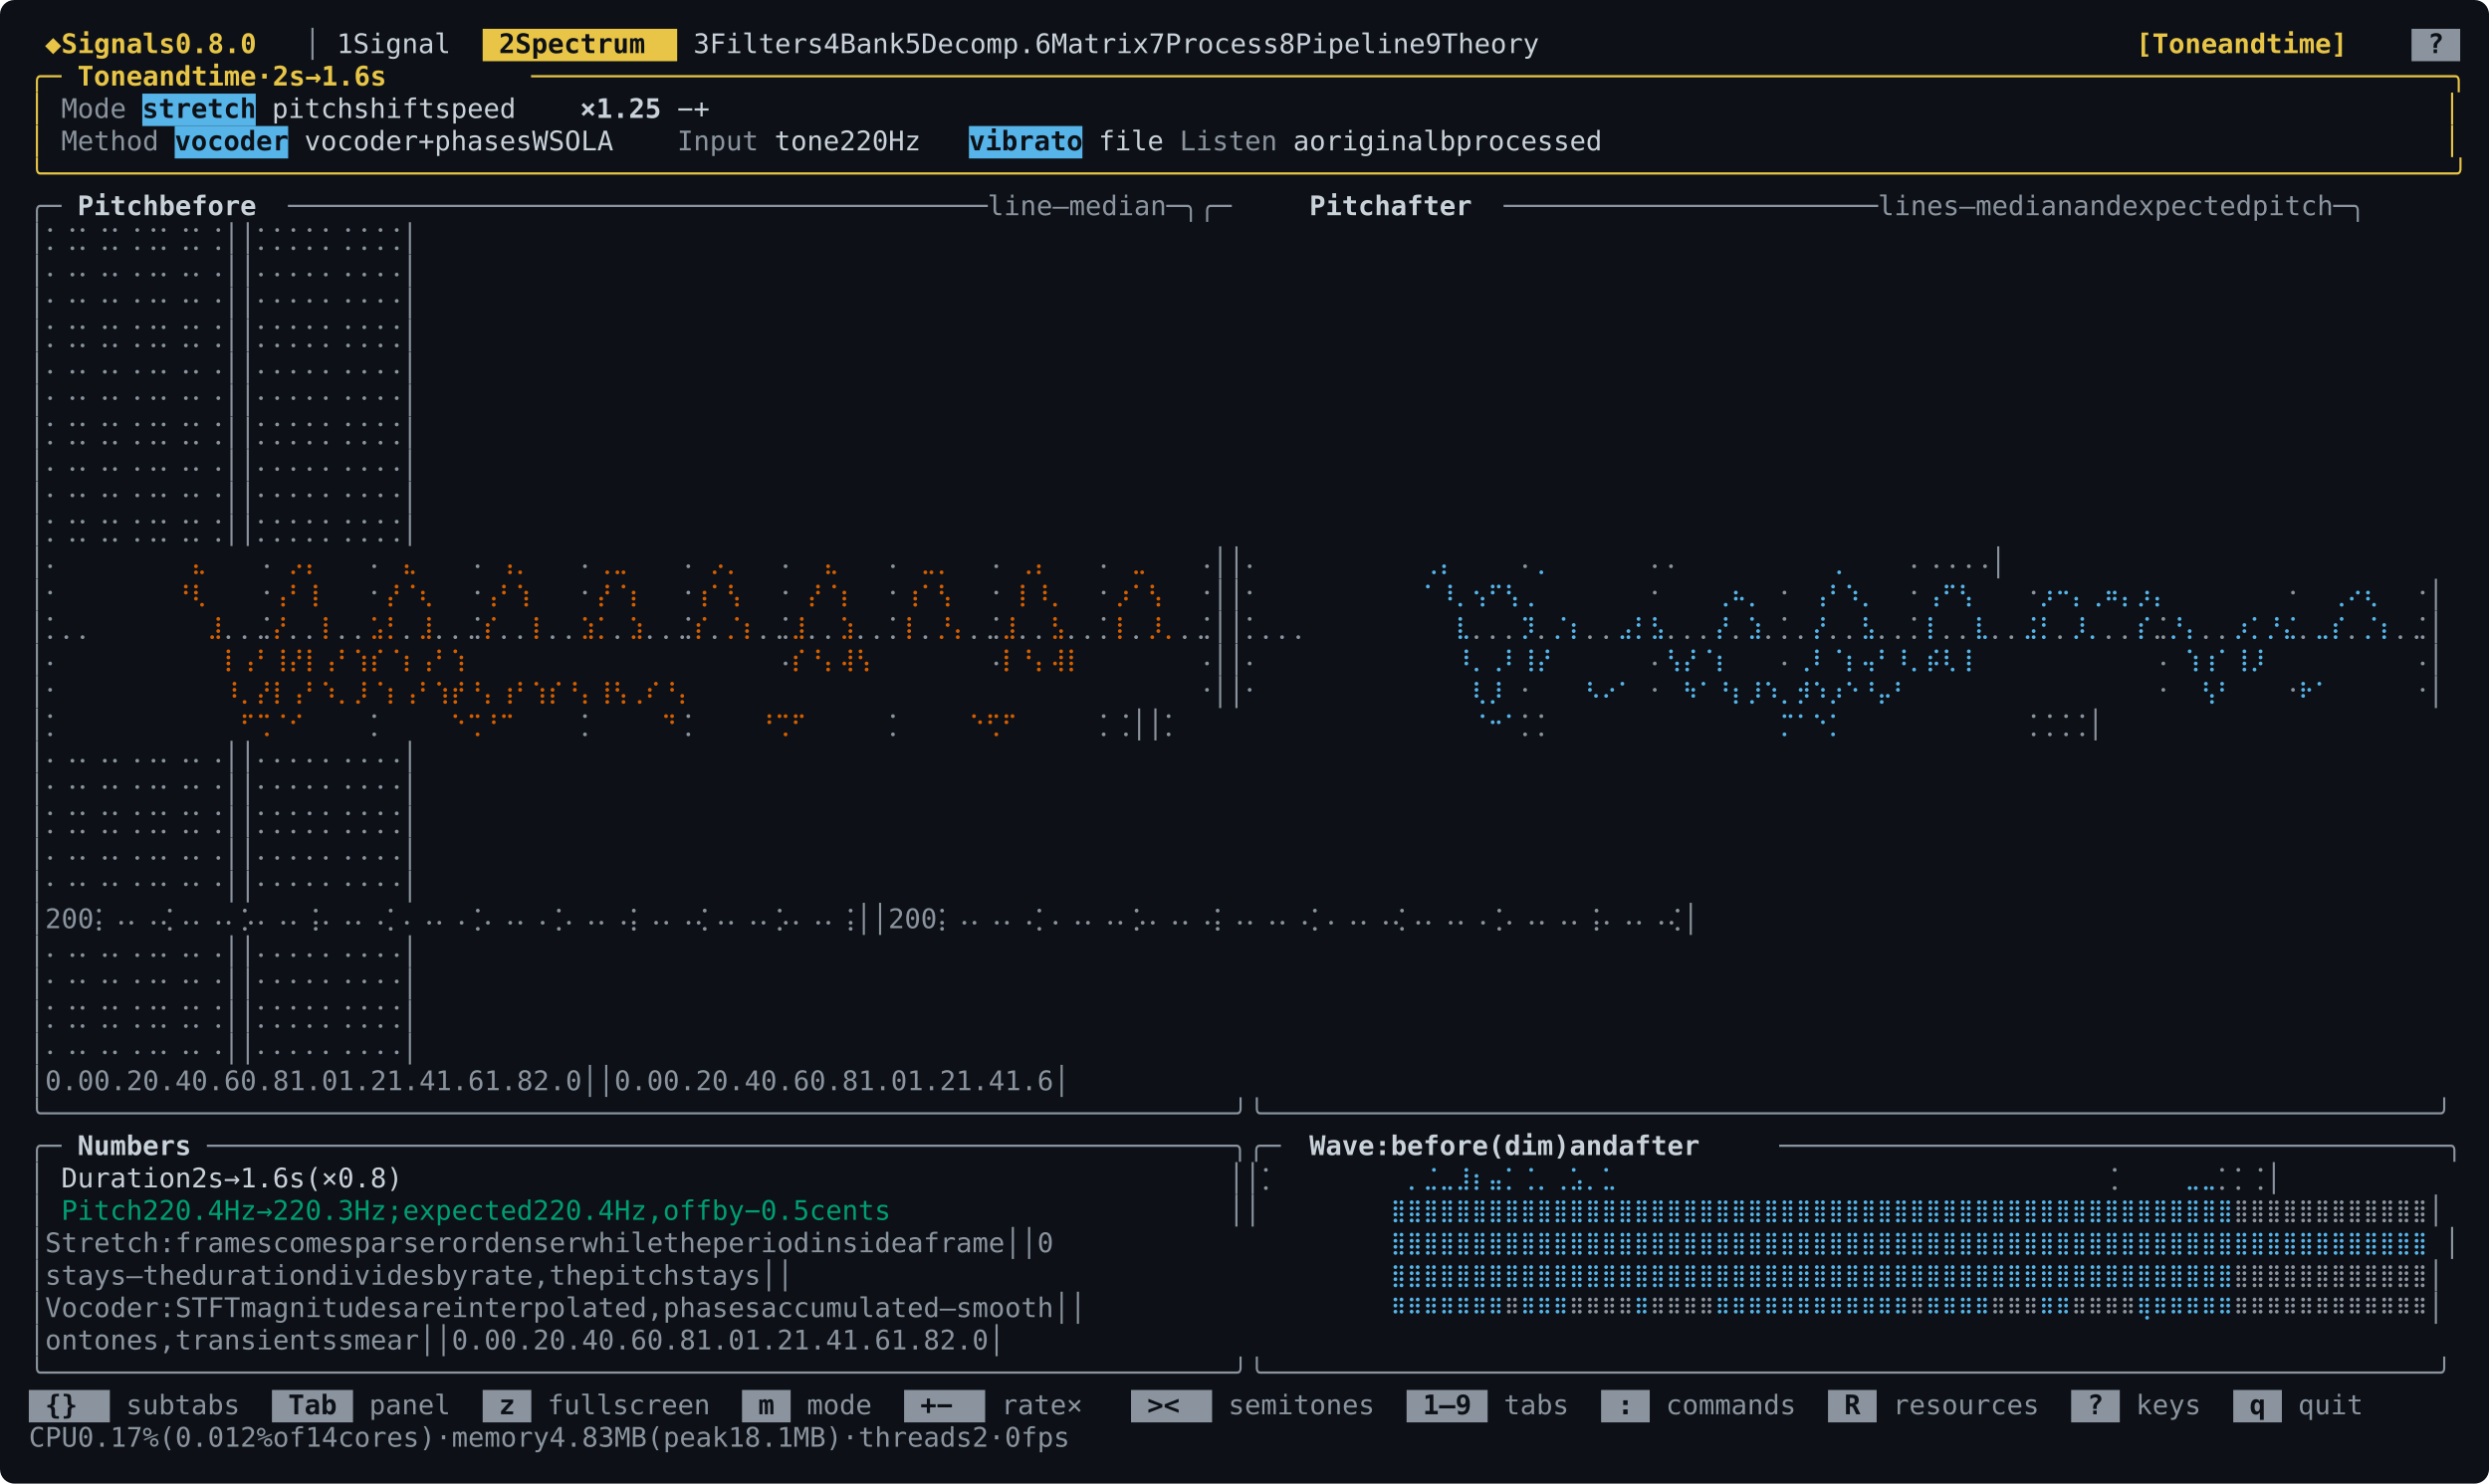
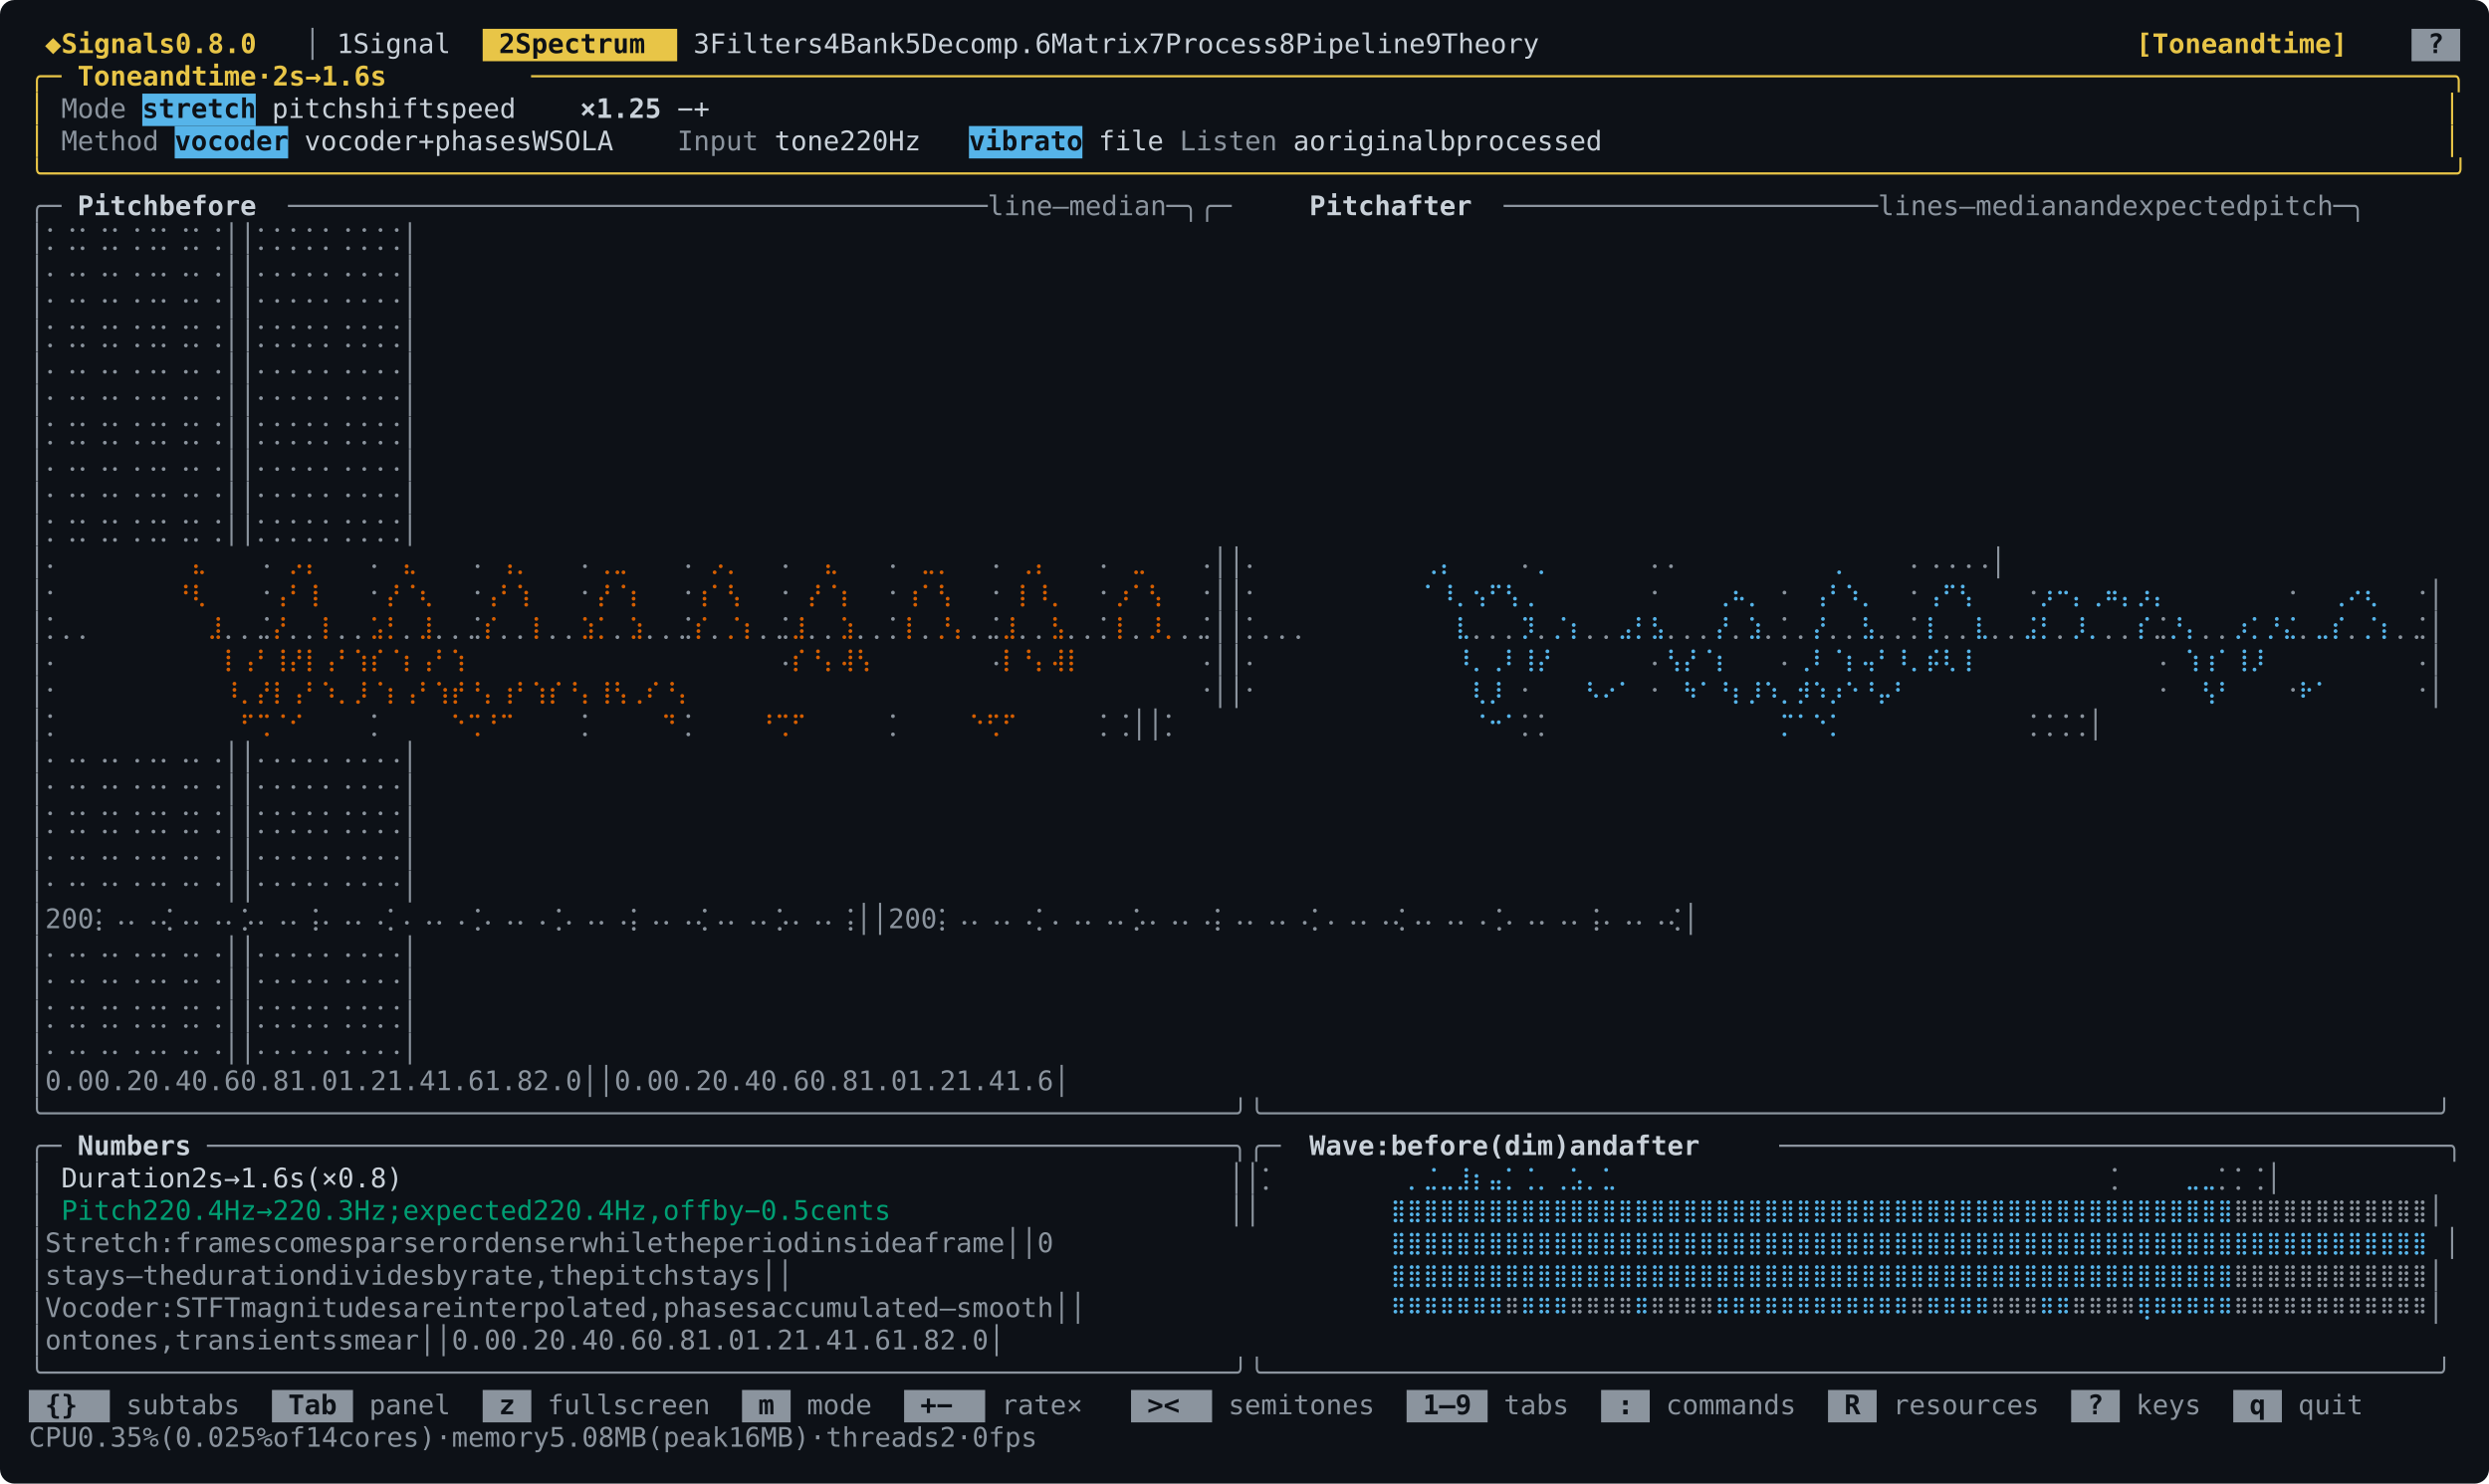
<svg xmlns="http://www.w3.org/2000/svg" width="1382" height="824" viewBox="0 0 1382 824" font-family="ui-monospace, SFMono-Regular, Menlo, Consolas, &quot;DejaVu Sans Mono&quot;, &quot;Liberation Mono&quot;, monospace" font-size="15">
  <rect width="1382" height="824" rx="8" fill="#0d1117" />
  <rect x="268" y="16" width="108" height="18" fill="#e8c547" />
  <rect x="1339" y="16" width="27" height="18" fill="#8b949e" />
  <text x="25 43 52 61 70 79 88 97 115 124 133 142 151" y="29.5" fill="#e8c547" font-weight="bold">◆Signals0.8.0</text>
  <text x="169" y="29.5" fill="#8b949e">│</text>
  <text x="187 205 214 223 232 241 250" y="29.5" fill="#c9d1d9">1Signal</text>
  <text x="277 295 304 313 322 331 340 349 358" y="29.5" fill="#0d1117" font-weight="bold">2Spectrum</text>
  <text x="385 403 412 421 430 439 448 457 484 502 511 520 529 556 574 583 592 601 610 619 628 655 673 682 691 700 709 718 745 763 772 781 790 799 808 817 844 862 871 880 889 898 907 916 925 952 970 979 988 997 1006 1015" y="29.5" fill="#c9d1d9">3Filters4Bank5Decomp.6Matrix7Process8Pipeline9Theory</text>
  <text x="1186 1195 1204 1213 1222 1240 1249 1258 1276 1285 1294 1303 1312" y="29.5" fill="#e8c547" font-weight="bold">[Toneandtime]</text>
  <text x="1348" y="29.5" fill="#0d1117" font-weight="bold">?</text>
  <text x="16 25" y="47.5" fill="#e8c547">╭─</text>
  <text x="43 52 61 70 88 97 106 124 133 142 151 169 187 205 223 241 250 259 277" y="47.5" fill="#e8c547" font-weight="bold">Toneandtime·2s→1.6s</text>
  <text x="295 304 313 322 331 340 349 358 367 376 385 394 403 412 421 430 439 448 457 466 475 484 493 502 511 520 529 538 547 556 565 574 583 592 601 610 619 628 637 646 655 664 673 682 691 700 709 718 727 736 745 754 763 772 781 790 799 808 817 826 835 844 853 862 871 880 889 898 907 916 925 934 943 952 961 970 979 988 997 1006 1015 1024 1033 1042 1051 1060 1069 1078 1087 1096 1105 1114 1123 1132 1141 1150 1159 1168 1177 1186 1195 1204 1213 1222 1231 1240 1249 1258 1267 1276 1285 1294 1303 1312 1321 1330 1339 1348 1357" y="47.5" fill="#e8c547">──────────────────────────────────────────────────────────────────────────────────────────────────────────────────────╮</text>
  <rect x="79" y="52" width="63" height="18" fill="#56b4e9" />
  <text x="16" y="65.5" fill="#e8c547">│</text>
  <text x="34 43 52 61" y="65.5" fill="#8b949e">Mode</text>
  <text x="79 88 97 106 115 124 133" y="65.5" fill="#0d1117" font-weight="bold">stretch</text>
  <text x="151 160 169 178 187 205 214 223 232 241 259 268 277 286 295" y="65.5" fill="#c9d1d9">pitchshiftspeed</text>
  <text x="322 331 340 349 358" y="65.5" fill="#c9d1d9" font-weight="bold">×1.25</text>
  <text x="376 394" y="65.5" fill="#c9d1d9">−+</text>
  <text x="1357" y="65.5" fill="#e8c547">│</text>
  <rect x="97" y="70" width="63" height="18" fill="#56b4e9" />
  <rect x="538" y="70" width="63" height="18" fill="#56b4e9" />
  <text x="16" y="83.5" fill="#e8c547">│</text>
  <text x="34 43 52 61 70 79" y="83.5" fill="#8b949e">Method</text>
  <text x="97 106 115 124 133 142 151" y="83.5" fill="#0d1117" font-weight="bold">vocoder</text>
  <text x="169 178 187 196 205 214 223 241 259 268 277 286 295 304 322 331 340 349 358" y="83.5" fill="#c9d1d9">vocoder+phasesWSOLA</text>
  <text x="376 385 394 403 412" y="83.5" fill="#8b949e">Input</text>
  <text x="430 439 448 457 475 484 493 511 520" y="83.5" fill="#c9d1d9">tone220Hz</text>
  <text x="538 547 556 565 574 583 592" y="83.5" fill="#0d1117" font-weight="bold">vibrato</text>
  <text x="610 619 628 637" y="83.5" fill="#c9d1d9">file</text>
  <text x="655 664 673 682 691 700" y="83.5" fill="#8b949e">Listen</text>
  <text x="718 736 745 754 763 772 781 790 799 817 835 844 853 862 871 880 889 898 907" y="83.5" fill="#c9d1d9">aoriginalbprocessed</text>
  <text x="1357" y="83.5" fill="#e8c547">│</text>
  <text x="16 25 34 43 52 61 70 79 88 97 106 115 124 133 142 151 160 169 178 187 196 205 214 223 232 241 250 259 268 277 286 295 304 313 322 331 340 349 358 367 376 385 394 403 412 421 430 439 448 457 466 475 484 493 502 511 520 529 538 547 556 565 574 583 592 601 610 619 628 637 646 655 664 673 682 691 700 709 718 727 736 745 754 763 772 781 790 799 808 817 826 835 844 853 862 871 880 889 898 907 916 925 934 943 952 961 970 979 988 997 1006 1015 1024 1033 1042 1051 1060 1069 1078 1087 1096 1105 1114 1123 1132 1141 1150 1159 1168 1177 1186 1195 1204 1213 1222 1231 1240 1249 1258 1267 1276 1285 1294 1303 1312 1321 1330 1339 1348 1357" y="101.5" fill="#e8c547">╰────────────────────────────────────────────────────────────────────────────────────────────────────────────────────────────────────────────────────╯</text>
  <text x="16 25" y="119.5" fill="#8b949e">╭─</text>
  <text x="43 52 61 70 79 97 106 115 124 133 142" y="119.5" fill="#c9d1d9" font-weight="bold">Pitchbefore</text>
  <text x="160 169 178 187 196 205 214 223 232 241 250 259 268 277 286 295 304 313 322 331 340 349 358 367 376 385 394 403 412 421 430 439 448 457 466 475 484 493 502 511 520 529 538 556 565 574 583 601 619 628 637 646 655 664 673 682 700 709" y="119.5" fill="#8b949e">───────────────────────────────────────────line—median─╮╭─</text>
  <text x="727 736 745 754 763 781 790 799 808 817" y="119.5" fill="#c9d1d9" font-weight="bold">Pitchafter</text>
  <text x="835 844 853 862 871 880 889 898 907 916 925 934 943 952 961 970 979 988 997 1006 1015 1024 1033 1051 1060 1069 1078 1087 1105 1123 1132 1141 1150 1159 1168 1186 1195 1204 1222 1231 1240 1249 1258 1267 1276 1285 1303 1312 1321 1330 1339 1348 1357" y="119.5" fill="#8b949e">───────────────────────lines—medianandexpectedpitch─╮</text>
  <text x="16 88 142 205 259 322 376 430 493 547 610 664 682 700 772 844 916 988 1060 1123 1195 1267 1339 1357" y="137.5" fill="#8b949e">│⡁⢈⡁⢈⡁⢈⢈⡁⢈⡁⢈││⡁⡁⡁⡁⡁⢈⢈⢈⢈│</text>
  <text x="16 88 142 205 259 322 376 430 493 547 610 664 682 700 772 844 916 988 1060 1123 1195 1267 1339 1357" y="155.5" fill="#8b949e">│⠄⠠⠄⠠⠄⠠⠠⠄⠠⠄⠠││⠄⠄⠄⠄⠄⠠⠠⠠⠠│</text>
  <text x="16 88 142 205 259 322 376 430 493 547 610 664 682 700 772 844 916 988 1060 1123 1195 1267 1339 1357" y="173.5" fill="#8b949e">│⠂⠐⠂⠐⠂⠐⠐⠂⠐⠂⠐││⠂⠂⠂⠂⠂⠐⠐⠐⠐│</text>
  <text x="16 88 142 205 259 322 376 430 493 547 610 664 682 700 772 844 916 988 1060 1123 1195 1267 1339 1357" y="191.5" fill="#8b949e">│⡁⢈⡁⢈⡁⢈⢈⡁⢈⡁⢈││⡁⡁⡁⡁⡁⢈⢈⢈⢈│</text>
  <text x="16 88 142 205 259 322 376 430 493 547 610 664 682 700 772 844 916 988 1060 1123 1195 1267 1339 1357" y="209.5" fill="#8b949e">│⠄⠠⠄⠠⠄⠠⠠⠄⠠⠄⠠││⠄⠄⠄⠄⠄⠠⠠⠠⠠│</text>
  <text x="16 88 142 205 259 322 376 430 493 547 610 664 682 700 772 844 916 988 1060 1123 1195 1267 1339 1357" y="227.5" fill="#8b949e">│⠂⠐⠂⠐⠂⠐⠐⠂⠐⠂⠐││⠂⠂⠂⠂⠂⠐⠐⠐⠐│</text>
  <text x="16 88 142 205 259 322 376 430 493 547 610 664 682 700 772 844 916 988 1060 1123 1195 1267 1339 1357" y="245.5" fill="#8b949e">│⡁⢈⡁⢈⡁⢈⢈⡁⢈⡁⢈││⡁⡁⡁⡁⡁⢈⢈⢈⢈│</text>
  <text x="16 88 142 205 259 322 376 430 493 547 610 664 682 700 772 844 916 988 1060 1123 1195 1267 1339 1357" y="263.5" fill="#8b949e">│⠄⠠⠄⠠⠄⠠⠠⠄⠠⠄⠠││⠄⠄⠄⠄⠄⠠⠠⠠⠠│</text>
  <text x="16 88 142 205 259 322 376 430 493 547 610 664 682 700 772 844 916 988 1060 1123 1195 1267 1339 1357" y="281.5" fill="#8b949e">│⠂⠐⠂⠐⠂⠐⠐⠂⠐⠂⠐││⠂⠂⠂⠂⠂⠐⠐⠐⠐│</text>
  <text x="16 88 142 205 259 322 376 430 493 547 610 664 682 700 772 844 916 988 1060 1123 1195 1267 1339 1357" y="299.5" fill="#8b949e">│⡁⢈⡁⢈⡁⢈⢈⡁⢈⡁⢈││⡁⡁⡁⡁⡁⢈⢈⢈⢈│</text>
  <text x="16 88" y="317.5" fill="#8b949e">│⠄</text>
  <text x="106" y="317.5" fill="#d55e00">⣄</text>
  <text x="142" y="317.5" fill="#8b949e">⠠</text>
  <text x="160 169" y="317.5" fill="#d55e00">⡠⡄</text>
  <text x="205" y="317.5" fill="#8b949e">⠄</text>
  <text x="223" y="317.5" fill="#d55e00">⣄</text>
  <text x="259" y="317.5" fill="#8b949e">⠠</text>
  <text x="277 286" y="317.5" fill="#d55e00">⢠⡀</text>
  <text x="322" y="317.5" fill="#8b949e">⠄</text>
  <text x="331 340" y="317.5" fill="#d55e00">⢀⣀</text>
  <text x="376" y="317.5" fill="#8b949e">⠠</text>
  <text x="394 403" y="317.5" fill="#d55e00">⡠⡀</text>
  <text x="430" y="317.5" fill="#8b949e">⠠</text>
  <text x="457" y="317.5" fill="#d55e00">⣄</text>
  <text x="493" y="317.5" fill="#8b949e">⠄</text>
  <text x="511 520" y="317.5" fill="#d55e00">⣀⡀</text>
  <text x="547" y="317.5" fill="#8b949e">⠠</text>
  <text x="565 574" y="317.5" fill="#d55e00">⢀⡄</text>
  <text x="610" y="317.5" fill="#8b949e">⠄</text>
  <text x="628" y="317.5" fill="#d55e00">⣀</text>
  <text x="664 682 700 772" y="317.5" fill="#8b949e">⠠││⠄</text>
  <text x="790 799" y="317.5" fill="#56b4e9">⢀⡄</text>
  <text x="844" y="317.5" fill="#8b949e">⠄</text>
  <text x="853" y="317.5" fill="#56b4e9">⡀</text>
  <text x="916 988" y="317.5" fill="#8b949e">⠄⠄</text>
  <text x="1015" y="317.5" fill="#56b4e9">⢀</text>
  <text x="1060 1123 1195 1267 1339 1357" y="317.5" fill="#8b949e">⠄⠠⠠⠠⠠│</text>
  <text x="16 88" y="335.5" fill="#8b949e">│⠂</text>
  <text x="97 115" y="335.5" fill="#d55e00">⠘⢇</text>
  <text x="142" y="335.5" fill="#8b949e">⠐</text>
  <text x="151 160 169" y="335.5" fill="#d55e00">⢠⠃⢸</text>
  <text x="205" y="335.5" fill="#8b949e">⠂</text>
  <text x="214 223 232" y="335.5" fill="#d55e00">⡜⠈⢆</text>
  <text x="259" y="335.5" fill="#8b949e">⠐</text>
  <text x="268 277 286" y="335.5" fill="#d55e00">⢠⠃⢱</text>
  <text x="322" y="335.5" fill="#8b949e">⠂</text>
  <text x="331 340 349" y="335.5" fill="#d55e00">⡜⠈⡆</text>
  <text x="376" y="335.5" fill="#8b949e">⠐</text>
  <text x="385 394 403" y="335.5" fill="#d55e00">⢰⠁⢣</text>
  <text x="430" y="335.5" fill="#8b949e">⠐</text>
  <text x="448 457 466" y="335.5" fill="#d55e00">⡜⠈⡆</text>
  <text x="493" y="335.5" fill="#8b949e">⠂</text>
  <text x="502 511 520" y="335.5" fill="#d55e00">⢰⠁⢣</text>
  <text x="547" y="335.5" fill="#8b949e">⠐</text>
  <text x="565 574 583" y="335.5" fill="#d55e00">⡇⠸⡀</text>
  <text x="610" y="335.5" fill="#8b949e">⠂</text>
  <text x="619 628 637" y="335.5" fill="#d55e00">⡰⠁⢣</text>
  <text x="664 682 700 772" y="335.5" fill="#8b949e">⠐││⠂</text>
  <text x="790 799 808 844 853 862 907" y="335.5" fill="#56b4e9">⠁⠸⡀⢢⠋⢣⢀</text>
  <text x="916" y="335.5" fill="#8b949e">⠂</text>
  <text x="952 961 970" y="335.5" fill="#56b4e9">⢀⠦⡀</text>
  <text x="988" y="335.5" fill="#8b949e">⠂</text>
  <text x="1006 1015 1024 1033" y="335.5" fill="#56b4e9">⢠⠃⠱⡀</text>
  <text x="1060" y="335.5" fill="#8b949e">⠂</text>
  <text x="1069 1078 1087" y="335.5" fill="#56b4e9">⢠⠋⢣</text>
  <text x="1123" y="335.5" fill="#8b949e">⠐</text>
  <text x="1132 1141 1150 1186 1195 1204 1249 1258" y="335.5" fill="#56b4e9">⡰⠒⡄⢀⠶⡄⡰⡄</text>
  <text x="1267" y="335.5" fill="#8b949e">⠐</text>
  <text x="1294 1303 1312" y="335.5" fill="#56b4e9">⢀⠔⢆</text>
  <text x="1339 1357" y="335.5" fill="#8b949e">⠐│</text>
  <text x="16 88 97 106" y="353.5" fill="#8b949e">│⡁⡀⡀</text>
  <text x="115" y="353.5" fill="#d55e00">⣸</text>
  <text x="124 133 142" y="353.5" fill="#8b949e">⡀⡀⣈</text>
  <text x="151" y="353.5" fill="#d55e00">⡜</text>
  <text x="160 169" y="353.5" fill="#8b949e">⡀⡀</text>
  <text x="178" y="353.5" fill="#d55e00">⡇</text>
  <text x="187 196" y="353.5" fill="#8b949e">⡀⡀</text>
  <text x="205 214" y="353.5" fill="#d55e00">⣡⡃</text>
  <text x="223" y="353.5" fill="#8b949e">⡀</text>
  <text x="232" y="353.5" fill="#d55e00">⣸</text>
  <text x="241 250 259" y="353.5" fill="#8b949e">⡀⡀⣈</text>
  <text x="268" y="353.5" fill="#d55e00">⡎</text>
  <text x="277 286" y="353.5" fill="#8b949e">⡀⡀</text>
  <text x="295" y="353.5" fill="#d55e00">⡇</text>
  <text x="304 313" y="353.5" fill="#8b949e">⡀⡀</text>
  <text x="322 331" y="353.5" fill="#d55e00">⣱⡁</text>
  <text x="340" y="353.5" fill="#8b949e">⡀</text>
  <text x="349" y="353.5" fill="#d55e00">⣱</text>
  <text x="358 367 376" y="353.5" fill="#8b949e">⡀⡀⣈</text>
  <text x="385" y="353.5" fill="#d55e00">⡎</text>
  <text x="394" y="353.5" fill="#8b949e">⡀</text>
  <text x="403 412" y="353.5" fill="#d55e00">⡈⡆</text>
  <text x="421 430" y="353.5" fill="#8b949e">⡀⣈</text>
  <text x="439" y="353.5" fill="#d55e00">⣸</text>
  <text x="448 457" y="353.5" fill="#8b949e">⡀⡀</text>
  <text x="466" y="353.5" fill="#d55e00">⣱</text>
  <text x="475 484 493" y="353.5" fill="#8b949e">⡀⡀⡁</text>
  <text x="502" y="353.5" fill="#d55e00">⡇</text>
  <text x="511" y="353.5" fill="#8b949e">⡀</text>
  <text x="520 529" y="353.5" fill="#d55e00">⡘⡄</text>
  <text x="538 547" y="353.5" fill="#8b949e">⡀⣈</text>
  <text x="556" y="353.5" fill="#d55e00">⣸</text>
  <text x="565 574" y="353.5" fill="#8b949e">⡀⡀</text>
  <text x="583" y="353.5" fill="#d55e00">⣣</text>
  <text x="592 601 610" y="353.5" fill="#8b949e">⡀⡀⡁</text>
  <text x="619" y="353.5" fill="#d55e00">⡇</text>
  <text x="628" y="353.5" fill="#8b949e">⡀</text>
  <text x="637 646" y="353.5" fill="#d55e00">⡸⡀</text>
  <text x="655 664 682 700 772 781 790 799" y="353.5" fill="#8b949e">⡀⣈││⡁⡀⡀⡀</text>
  <text x="808" y="353.5" fill="#56b4e9">⣇</text>
  <text x="817 826 835" y="353.5" fill="#8b949e">⡀⡀⡀</text>
  <text x="844" y="353.5" fill="#56b4e9">⡹</text>
  <text x="853" y="353.5" fill="#8b949e">⡀</text>
  <text x="862 871" y="353.5" fill="#56b4e9">⡈⡆</text>
  <text x="880 889" y="353.5" fill="#8b949e">⡀⡀</text>
  <text x="898 907 916" y="353.5" fill="#56b4e9">⣠⡃⣣</text>
  <text x="925 934 943" y="353.5" fill="#8b949e">⡀⡀⡀</text>
  <text x="952" y="353.5" fill="#56b4e9">⡜</text>
  <text x="961" y="353.5" fill="#8b949e">⡀</text>
  <text x="970" y="353.5" fill="#56b4e9">⣱</text>
  <text x="979 988 997" y="353.5" fill="#8b949e">⡀⡁⡀</text>
  <text x="1006" y="353.5" fill="#56b4e9">⡜</text>
  <text x="1015 1024" y="353.5" fill="#8b949e">⡀⡀</text>
  <text x="1033" y="353.5" fill="#56b4e9">⣣</text>
  <text x="1042 1051 1060" y="353.5" fill="#8b949e">⡀⡀⡁</text>
  <text x="1069" y="353.5" fill="#56b4e9">⡇</text>
  <text x="1078 1087" y="353.5" fill="#8b949e">⡀⡀</text>
  <text x="1096" y="353.5" fill="#56b4e9">⣇</text>
  <text x="1105 1114" y="353.5" fill="#8b949e">⡀⡀</text>
  <text x="1123 1132" y="353.5" fill="#56b4e9">⣨⡃</text>
  <text x="1141" y="353.5" fill="#8b949e">⡀</text>
  <text x="1150 1159" y="353.5" fill="#56b4e9">⡸⡀</text>
  <text x="1168 1177" y="353.5" fill="#8b949e">⡀⡀</text>
  <text x="1186" y="353.5" fill="#56b4e9">⡎</text>
  <text x="1195" y="353.5" fill="#8b949e">⣈</text>
  <text x="1204 1213" y="353.5" fill="#56b4e9">⡘⡄</text>
  <text x="1222 1231" y="353.5" fill="#8b949e">⡀⡀</text>
  <text x="1240 1249 1258 1267" y="353.5" fill="#56b4e9">⡰⡁⡘⣌</text>
  <text x="1276" y="353.5" fill="#8b949e">⡀</text>
  <text x="1285 1294" y="353.5" fill="#56b4e9">⣀⡎</text>
  <text x="1303" y="353.5" fill="#8b949e">⡀</text>
  <text x="1312 1321" y="353.5" fill="#56b4e9">⡈⡆</text>
  <text x="1330 1339 1357" y="353.5" fill="#8b949e">⡀⣈│</text>
  <text x="16 88" y="371.5" fill="#8b949e">│⠄</text>
  <text x="124 142 151 178 205 241 259 268 295 322 349 358 376 385 412" y="371.5" fill="#d55e00">⡇⢠⠃⢸⡜⡇⢠⠃⢱⡎⠈⡆⢠⠃⢱</text>
  <text x="430" y="371.5" fill="#8b949e">⠠</text>
  <text x="439 466 475 493 529" y="371.5" fill="#d55e00">⡎⠘⡄⢼⢣</text>
  <text x="547" y="371.5" fill="#8b949e">⠠</text>
  <text x="556 583 592 610 646" y="371.5" fill="#d55e00">⡇⠘⡄⢼⡇</text>
  <text x="664 682 700 772" y="371.5" fill="#8b949e">⠠││⠄</text>
  <text x="808 817 835 844 871 898" y="371.5" fill="#56b4e9">⠸⡀⢀⠇⢸⡜</text>
  <text x="916" y="371.5" fill="#8b949e">⠄</text>
  <text x="925 943 970 979" y="371.5" fill="#56b4e9">⢣⡜⠈⡆</text>
  <text x="988" y="371.5" fill="#8b949e">⠄</text>
  <text x="997 1006 1033 1042 1060 1069 1096 1105 1123 1159 1177" y="371.5" fill="#56b4e9">⢀⠇⠈⡆⢤⠃⠸⡀⡮⢇⢸</text>
  <text x="1195" y="371.5" fill="#8b949e">⠠</text>
  <text x="1213 1231 1240 1267 1285" y="371.5" fill="#56b4e9">⢱⢰⠁⢸⡸</text>
  <text x="1339 1357" y="371.5" fill="#8b949e">⠠│</text>
  <text x="16 88" y="389.5" fill="#8b949e">│⠂</text>
  <text x="124 133 142 187 196 205 241 250 259 295 304 313 322 358 376 412 421 430 439 475 493 529 538 547 592 601 610 646 655" y="389.5" fill="#d55e00">⠸⡀⡜⡇⢠⠃⠱⡀⡸⠈⡆⢠⠃⢱⡞⠘⡄⢰⠃⢱⡎⠘⡄⢸⢣⢀⠎⠘⡄</text>
  <text x="664 682 700 772" y="389.5" fill="#8b949e">⠐││⠂</text>
  <text x="817 835" y="389.5" fill="#56b4e9">⢇⡸</text>
  <text x="844" y="389.5" fill="#8b949e">⠂</text>
  <text x="880 889 898" y="389.5" fill="#56b4e9">⠣⠔⠁</text>
  <text x="916" y="389.5" fill="#8b949e">⠂</text>
  <text x="934 943 979 988 997 1042 1051 1060 1105 1114 1123 1159 1168 1177" y="389.5" fill="#56b4e9">⠳⠁⠘⡆⡸⠱⡀⡺⠱⡰⠑⠘⡤⠃</text>
  <text x="1195" y="389.5" fill="#8b949e">⠐</text>
  <text x="1222 1231" y="389.5" fill="#56b4e9">⢣⠃</text>
  <text x="1267" y="389.5" fill="#8b949e">⠐</text>
  <text x="1276 1285" y="389.5" fill="#56b4e9">⠗⠁</text>
  <text x="1339 1357" y="389.5" fill="#8b949e">⠐│</text>
  <text x="16 88" y="407.5" fill="#8b949e">│⡁</text>
  <text x="133 142 187 196" y="407.5" fill="#d55e00">⠋⢉⠈⠊</text>
  <text x="205" y="407.5" fill="#8b949e">⡁</text>
  <text x="250 259 304 313" y="407.5" fill="#d55e00">⠑⢉⠘⠉</text>
  <text x="322" y="407.5" fill="#8b949e">⡁</text>
  <text x="367" y="407.5" fill="#d55e00">⠙</text>
  <text x="376" y="407.5" fill="#8b949e">⢈</text>
  <text x="421 430 484" y="407.5" fill="#d55e00">⠘⢉⠋</text>
  <text x="493" y="407.5" fill="#8b949e">⡁</text>
  <text x="538 547 601" y="407.5" fill="#d55e00">⠑⢋⠋</text>
  <text x="610 664 682 700 772" y="407.5" fill="#8b949e">⡁⢈││⡁</text>
  <text x="817 826 835" y="407.5" fill="#56b4e9">⠈⠒⠁</text>
  <text x="844 916" y="407.5" fill="#8b949e">⡁⡁</text>
  <text x="988 997 1051 1060" y="407.5" fill="#56b4e9">⡉⠁⠑⡁</text>
  <text x="1123 1195 1267 1339 1357" y="407.5" fill="#8b949e">⢈⢈⢈⢈│</text>
  <text x="16 88 142 205 259 322 376 430 493 547 610 664 682 700 772 844 916 988 1060 1123 1195 1267 1339 1357" y="425.5" fill="#8b949e">│⠄⠠⠄⠠⠄⠠⠠⠄⠠⠄⠠││⠄⠄⠄⠄⠄⠠⠠⠠⠠│</text>
  <text x="16 88 142 205 259 322 376 430 493 547 610 664 682 700 772 844 916 988 1060 1123 1195 1267 1339 1357" y="443.5" fill="#8b949e">│⠂⠐⠂⠐⠂⠐⠐⠂⠐⠂⠐││⠂⠂⠂⠂⠂⠐⠐⠐⠐│</text>
  <text x="16 88 142 205 259 322 376 430 493 547 610 664 682 700 772 844 916 988 1060 1123 1195 1267 1339 1357" y="461.5" fill="#8b949e">│⡁⢈⡁⢈⡁⢈⢈⡁⢈⡁⢈││⡁⡁⡁⡁⡁⢈⢈⢈⢈│</text>
  <text x="16 88 142 205 259 322 376 430 493 547 610 664 682 700 772 844 916 988 1060 1123 1195 1267 1339 1357" y="479.5" fill="#8b949e">│⠄⠠⠄⠠⠄⠠⠠⠄⠠⠄⠠││⠄⠄⠄⠄⠄⠠⠠⠠⠠│</text>
  <text x="16 88 142 205 259 322 376 430 493 547 610 664 682 700 772 844 916 988 1060 1123 1195 1267 1339 1357" y="497.5" fill="#8b949e">│⠂⠐⠂⠐⠂⠐⠐⠂⠐⠂⠐││⠂⠂⠂⠂⠂⠐⠐⠐⠐│</text>
  <text x="16 52 61 70 88 97 115 124 142 151 169 178 196 205 223 232 250 259 277 286 304 313 322 331 340 358 367 376 385 394 412 421 430 439 448 466 475 493 502 520 529 547 556 574 583 601 610 628 637 655 664 682 700 736 745 754 772 781 799 808 826 835 844 853 862 880 889 907 916 934 943 961 970 988 997 1015 1024 1042 1051 1060 1069 1078 1096 1105 1123 1132 1150 1159 1177 1186 1195 1204 1213 1231 1240 1258 1267 1285 1294 1312 1321 1339 1357" y="515.5" fill="#8b949e">│200⡅⠠⠄⠠⢌⠠⠄⠠⠄⡡⠄⠠⠄⢨⠄⠠⠄⠠⡁⠄⠠⠄⠠⢈⠄⠠⠄⠠⢈⠄⠠⠄⠠⡅⠠⠄⠠⢌⠠⠄⠠⠄⡡⠄⠠⠄⢨││200⡅⠠⠄⠠⠄⠠⡁⠄⠠⠄⠠⠄⡡⠄⠠⠄⠠⡅⠠⠄⠠⠄⠠⡁⠄⠠⠄⠠⢌⠠⠄⠠⠄⠠⢈⠄⠠⠄⠠⠄⢨⠄⠠⠄⠠⢌│</text>
  <text x="16 88 142 205 259 322 376 430 493 547 610 664 682 700 772 844 916 988 1060 1123 1195 1267 1339 1357" y="533.5" fill="#8b949e">│⠄⠠⠄⠠⠄⠠⠠⠄⠠⠄⠠││⠄⠄⠄⠄⠄⠠⠠⠠⠠│</text>
  <text x="16 88 142 205 259 322 376 430 493 547 610 664 682 700 772 844 916 988 1060 1123 1195 1267 1339 1357" y="551.5" fill="#8b949e">│⠂⠐⠂⠐⠂⠐⠐⠂⠐⠂⠐││⠂⠂⠂⠂⠂⠐⠐⠐⠐│</text>
  <text x="16 88 142 205 259 322 376 430 493 547 610 664 682 700 772 844 916 988 1060 1123 1195 1267 1339 1357" y="569.5" fill="#8b949e">│⡁⢈⡁⢈⡁⢈⢈⡁⢈⡁⢈││⡁⡁⡁⡁⡁⢈⢈⢈⢈│</text>
  <text x="16 88 142 205 259 322 376 430 493 547 610 664 682 700 772 844 916 988 1060 1123 1195 1267 1339 1357" y="587.5" fill="#8b949e">│⠄⠠⠄⠠⠄⠠⠠⠄⠠⠄⠠││⠄⠄⠄⠄⠄⠠⠠⠠⠠│</text>
  <text x="16 88 97 106 133 142 151 196 205 214 250 259 268 313 322 331 367 376 385 421 430 439 484 493 502 538 547 556 601 610 619 646 655 664 682 700 772 781 790 835 844 853 907 916 925 979 988 997 1051 1060 1069 1114 1123 1132 1186 1195 1204 1258 1267 1276 1321 1330 1339 1357" y="605.5" fill="#8b949e">│0.00.20.40.60.81.01.21.41.61.82.0││0.00.20.40.60.81.01.21.41.6│</text>
  <text x="16 25 34 43 52 61 70 79 88 97 106 115 124 133 142 151 160 169 178 187 196 205 214 223 232 241 250 259 268 277 286 295 304 313 322 331 340 349 358 367 376 385 394 403 412 421 430 439 448 457 466 475 484 493 502 511 520 529 538 547 556 565 574 583 592 601 610 619 628 637 646 655 664 673 682 700 709 718 727 736 745 754 763 772 781 790 799 808 817 826 835 844 853 862 871 880 889 898 907 916 925 934 943 952 961 970 979 988 997 1006 1015 1024 1033 1042 1051 1060 1069 1078 1087 1096 1105 1114 1123 1132 1141 1150 1159 1168 1177 1186 1195 1204 1213 1222 1231 1240 1249 1258 1267 1276 1285 1294 1303 1312 1321 1330 1339 1348 1357" y="623.5" fill="#8b949e">╰─────────────────────────────────────────────────────────────────────────╯╰────────────────────────────────────────────────────────────────────────╯</text>
  <text x="16 25" y="641.5" fill="#8b949e">╭─</text>
  <text x="43 52 61 70 79 88 97" y="641.5" fill="#c9d1d9" font-weight="bold">Numbers</text>
  <text x="115 124 133 142 151 160 169 178 187 196 205 214 223 232 241 250 259 268 277 286 295 304 313 322 331 340 349 358 367 376 385 394 403 412 421 430 439 448 457 466 475 484 493 502 511 520 529 538 547 556 565 574 583 592 601 610 619 628 637 646 655 664 673 682 700 709" y="641.5" fill="#8b949e">───────────────────────────────────────────────────────────────╮╭─</text>
  <text x="727 736 745 754 763 781 790 799 808 817 826 844 853 862 871 880 898 907 916 934 943 952 961 970" y="641.5" fill="#c9d1d9" font-weight="bold">Wave:before(dim)andafter</text>
  <text x="988 997 1006 1015 1024 1033 1042 1051 1060 1069 1078 1087 1096 1105 1114 1123 1132 1141 1150 1159 1168 1177 1186 1195 1204 1213 1222 1231 1240 1249 1258 1267 1276 1285 1294 1303 1312 1321 1330 1339 1348 1357" y="641.5" fill="#8b949e">─────────────────────────────────────────╮</text>
  <text x="16" y="659.5" fill="#8b949e">│</text>
  <text x="34 43 52 61 70 79 88 97 115 133 151 169 178 187 205 223 232 241 250 259 268" y="659.5" fill="#c9d1d9">Duration2s→1.6s(×0.8)</text>
  <text x="682 700 772" y="659.5" fill="#8b949e">││⡁</text>
  <text x="781 826 835 880 889 934 943 997 1006 1051 1060 1069 1114" y="659.5" fill="#56b4e9">⡀⣈⣀⣸⡆⣤⡁⢈⡀⢀⣡⡀⣁</text>
  <text x="1168" y="659.5" fill="#8b949e">⢈</text>
  <text x="1213 1222" y="659.5" fill="#56b4e9">⣀⣀</text>
  <text x="1231 1285 1339 1357" y="659.5" fill="#8b949e">⡁⡁⢈│</text>
  <text x="16" y="677.5" fill="#8b949e">│</text>
  <text x="34 43 52 61 70 88 97 106 115 124 142 151 169 187 196 205 214 223 241 250 259 277 286 295 304 313 322 331 340 358 367 376 385 394 412 421 430 448 457 466 484 493 511 520 529 538 556 565 574 583 592" y="677.5" fill="#009e73">Pitch220.4Hz→220.3Hz;expected220.4Hz,offby−0.5cents</text>
  <text x="682 700" y="677.5" fill="#8b949e">││</text>
  <text x="772 781 790 799 808 817 826 835 844 853 862 871 880 889 898 907 916 925 934 943 952 961 970 979 988 997 1006 1015 1024 1033 1042 1051 1060 1069 1078 1087 1096 1105 1114 1123 1132 1141 1150 1159 1168 1177 1186 1195 1204 1213 1222 1231" y="677.5" fill="#56b4e9">⣿⣿⣿⣿⣿⣿⣿⣿⣿⣿⣿⣿⣿⣿⣿⣿⣿⣿⣿⣿⣿⣿⣿⣿⣿⣿⣿⣿⣿⣿⣿⣿⣿⣿⣿⣿⣿⣿⣿⣿⣿⣿⣿⣿⣿⣿⣿⣿⣿⣿⣿⣿</text>
  <text x="1240 1249 1258 1267 1276 1285 1294 1303 1312 1321 1330 1339 1357" y="677.5" fill="#8b949e">⣿⣿⣿⣿⣿⣿⣿⣿⣿⣿⣿⣿│</text>
  <text x="16 34 43 52 61 70 79 88 97 115 124 133 142 151 160 178 187 196 205 223 232 241 250 259 268 277 295 304 322 331 340 349 358 367 385 394 403 412 421 439 448 457 475 484 493 502 511 520 538 547 556 565 574 583 601 619 628 637 646 655 682 700 754" y="695.5" fill="#8b949e">│Stretch:framescomesparserordenserwhiletheperiodinsideaframe││0</text>
  <text x="772 781 790 799 808 817 826 835 844 853 862 871 880 889 898 907 916 925 934 943 952 961 970 979 988 997 1006 1015 1024 1033 1042 1051 1060 1069 1078 1087 1096 1105 1114 1123 1132 1141 1150 1159 1168 1177 1186 1195 1204 1213 1222 1231 1240 1249 1258 1267 1276 1285 1294 1303 1312 1321 1330 1339" y="695.5" fill="#56b4e9">⣿⣿⣿⣿⣿⣿⣿⣿⣿⣿⣿⣿⣿⣿⣿⣿⣿⣿⣿⣿⣿⣿⣿⣿⣿⣿⣿⣿⣿⣿⣿⣿⣿⣿⣿⣿⣿⣿⣿⣿⣿⣿⣿⣿⣿⣿⣿⣿⣿⣿⣿⣿⣿⣿⣿⣿⣿⣿⣿⣿⣿⣿⣿⣿</text>
  <text x="1357" y="695.5" fill="#8b949e">│</text>
  <text x="16 34 43 52 61 70 88 106 115 124 142 151 160 169 178 187 196 205 223 232 241 250 259 268 277 295 304 322 331 340 349 358 376 385 394 412 421 430 439 448 466 475 484 493 502 682 700" y="713.5" fill="#8b949e">│stays—thedurationdividesbyrate,thepitchstays││</text>
  <text x="772 781 790 799 808 817 826 835 844 853 862 871 880 889 898 907 916 925 934 943 952 961 970 979 988 997 1006 1015 1024 1033 1042 1051 1060 1069 1078 1087 1096 1105 1114 1123 1132 1141 1150 1159 1168 1177 1186 1195 1204 1213 1222 1231" y="713.5" fill="#56b4e9">⣿⣿⣿⣿⣿⣿⣿⣿⣿⣿⣿⣿⣿⣿⣿⣿⣿⣿⣿⣿⣿⣿⣿⣿⣿⣿⣿⣿⣿⣿⣿⣿⣿⣿⣿⣿⣿⣿⣿⣿⣿⣿⣿⣿⣿⣿⣿⣿⣿⣿⣿⣿</text>
  <text x="1240 1249 1258 1267 1276 1285 1294 1303 1312 1321 1330 1339 1357" y="713.5" fill="#8b949e">⣿⣿⣿⣿⣿⣿⣿⣿⣿⣿⣿⣿│</text>
  <text x="16 34 43 52 61 70 79 88 97 115 124 133 142 160 169 178 187 196 205 214 223 232 241 259 268 277 295 304 313 322 331 340 349 358 367 376 385 394 403 421 430 439 448 457 466 484 493 502 511 520 529 538 547 556 565 574 592 610 619 628 637 646 655 682 700" y="731.5" fill="#8b949e">│Vocoder:STFTmagnitudesareinterpolated,phasesaccumulated—smooth││</text>
  <text x="772 781 790 799 808 817 826" y="731.5" fill="#56b4e9">⠿⠿⠿⠿⠿⠿⠿</text>
  <text x="835" y="731.5" fill="#8b949e">⠿</text>
  <text x="844 853 862" y="731.5" fill="#56b4e9">⠿⠿⠿</text>
  <text x="871 880 889 898" y="731.5" fill="#8b949e">⠿⠿⠿⠿</text>
  <text x="907" y="731.5" fill="#56b4e9">⠿</text>
  <text x="916 925 934 943" y="731.5" fill="#8b949e">⠿⠿⠿⠿</text>
  <text x="952 961 970 979 988 997 1006 1015 1024 1033 1042 1051" y="731.5" fill="#56b4e9">⠿⠿⠿⠿⠿⠿⠿⠿⠿⠿⠿⠿</text>
  <text x="1060" y="731.5" fill="#8b949e">⠿</text>
  <text x="1069 1078 1087 1096" y="731.5" fill="#56b4e9">⠿⠿⠿⠿</text>
  <text x="1105 1114 1123" y="731.5" fill="#8b949e">⠿⠿⠿</text>
  <text x="1132 1141" y="731.5" fill="#56b4e9">⠿⠿</text>
  <text x="1150 1159 1168 1177" y="731.5" fill="#8b949e">⠿⠿⠿⠿</text>
  <text x="1186 1195 1204 1213 1222 1231" y="731.5" fill="#56b4e9">⢿⠿⠿⠿⠿⠿</text>
  <text x="1240 1249 1258 1267 1276 1285 1294 1303 1312 1321 1330 1339 1357" y="731.5" fill="#8b949e">⠿⠿⠿⠿⠿⠿⠿⠿⠿⠿⠿⠿│</text>
  <text x="16 34 43 61 70 79 88 97 106 124 133 142 151 160 169 178 187 196 205 223 232 241 250 259 682 700 772 781 790 817 826 835 871 880 889 934 943 952 988 997 1006 1051 1060 1069 1105 1114 1123 1159 1168 1177 1222 1231 1240 1276 1285 1294 1321 1330 1339 1357" y="749.5" fill="#8b949e">│ontones,transientssmear││0.00.20.40.60.81.01.21.41.61.82.0│</text>
  <text x="16 25 34 43 52 61 70 79 88 97 106 115 124 133 142 151 160 169 178 187 196 205 214 223 232 241 250 259 268 277 286 295 304 313 322 331 340 349 358 367 376 385 394 403 412 421 430 439 448 457 466 475 484 493 502 511 520 529 538 547 556 565 574 583 592 601 610 619 628 637 646 655 664 673 682 700 709 718 727 736 745 754 763 772 781 790 799 808 817 826 835 844 853 862 871 880 889 898 907 916 925 934 943 952 961 970 979 988 997 1006 1015 1024 1033 1042 1051 1060 1069 1078 1087 1096 1105 1114 1123 1132 1141 1150 1159 1168 1177 1186 1195 1204 1213 1222 1231 1240 1249 1258 1267 1276 1285 1294 1303 1312 1321 1330 1339 1348 1357" y="767.5" fill="#8b949e">╰─────────────────────────────────────────────────────────────────────────╯╰────────────────────────────────────────────────────────────────────────╯</text>
  <rect x="16" y="772" width="45" height="18" fill="#8b949e" />
  <rect x="151" y="772" width="45" height="18" fill="#8b949e" />
  <rect x="268" y="772" width="27" height="18" fill="#8b949e" />
  <rect x="412" y="772" width="27" height="18" fill="#8b949e" />
  <rect x="502" y="772" width="45" height="18" fill="#8b949e" />
  <rect x="628" y="772" width="45" height="18" fill="#8b949e" />
  <rect x="781" y="772" width="45" height="18" fill="#8b949e" />
  <rect x="889" y="772" width="27" height="18" fill="#8b949e" />
  <rect x="1015" y="772" width="27" height="18" fill="#8b949e" />
  <rect x="1150" y="772" width="27" height="18" fill="#8b949e" />
  <rect x="1240" y="772" width="27" height="18" fill="#8b949e" />
  <text x="25 43" y="785.5" fill="#0d1117" font-weight="bold">{}</text>
  <text x="70 79 88 97 106 115 124" y="785.5" fill="#8b949e">subtabs</text>
  <text x="160 169 178" y="785.5" fill="#0d1117" font-weight="bold">Tab</text>
  <text x="205 214 223 232 241" y="785.5" fill="#8b949e">panel</text>
  <text x="277" y="785.5" fill="#0d1117" font-weight="bold">z</text>
  <text x="304 313 322 331 340 349 358 367 376 385" y="785.5" fill="#8b949e">fullscreen</text>
  <text x="421" y="785.5" fill="#0d1117" font-weight="bold">m</text>
  <text x="448 457 466 475" y="785.5" fill="#8b949e">mode</text>
  <text x="511 529" y="785.5" fill="#0d1117" font-weight="bold">+−</text>
  <text x="556 565 574 583 601" y="785.5" fill="#8b949e">rate×</text>
  <text x="637 655" y="785.5" fill="#0d1117" font-weight="bold">&gt;&lt;</text>
  <text x="682 691 700 709 718 727 736 745 754" y="785.5" fill="#8b949e">semitones</text>
  <text x="790 799 808" y="785.5" fill="#0d1117" font-weight="bold">1–9</text>
  <text x="835 844 853 862" y="785.5" fill="#8b949e">tabs</text>
  <text x="898" y="785.5" fill="#0d1117" font-weight="bold">:</text>
  <text x="925 934 943 952 961 970 979 988" y="785.5" fill="#8b949e">commands</text>
  <text x="1024" y="785.5" fill="#0d1117" font-weight="bold">R</text>
  <text x="1051 1060 1069 1078 1087 1096 1105 1114 1123" y="785.5" fill="#8b949e">resources</text>
  <text x="1159" y="785.5" fill="#0d1117" font-weight="bold">?</text>
  <text x="1186 1195 1204 1213" y="785.5" fill="#8b949e">keys</text>
  <text x="1249" y="785.5" fill="#0d1117" font-weight="bold">q</text>
  <text x="1276 1285 1294 1303" y="785.5" fill="#8b949e">quit</text>
-   <text x="16 25 34 52 61 70 79 97 115 124 133 142 151 160 178 196 205 223 232 250 259 268 277 286 295 313 331 340 349 358 367 376 394 403 412 421 439 448 466 475 484 493 502 520 529 538 547 565 574 583 601 619 628 637 646 655 664 673 691 709 727 745 754 763" y="803.5" fill="#8b949e">CPU0.17%(0.012%of14cores)·memory4.83MB(peak18.1MB)·threads2·0fps</text>
+   <text x="16 25 34 52 61 70 79 97 115 124 133 142 151 160 178 196 205 223 232 250 259 268 277 286 295 313 331 340 349 358 367 376 394 403 412 421 439 448 466 475 484 493 502 520 529 547 556 565 583 601 610 619 628 637 646 655 673 691 709 727 736 745" y="803.5" fill="#8b949e">CPU0.35%(0.025%of14cores)·memory5.08MB(peak16MB)·threads2·0fps</text>
</svg>
